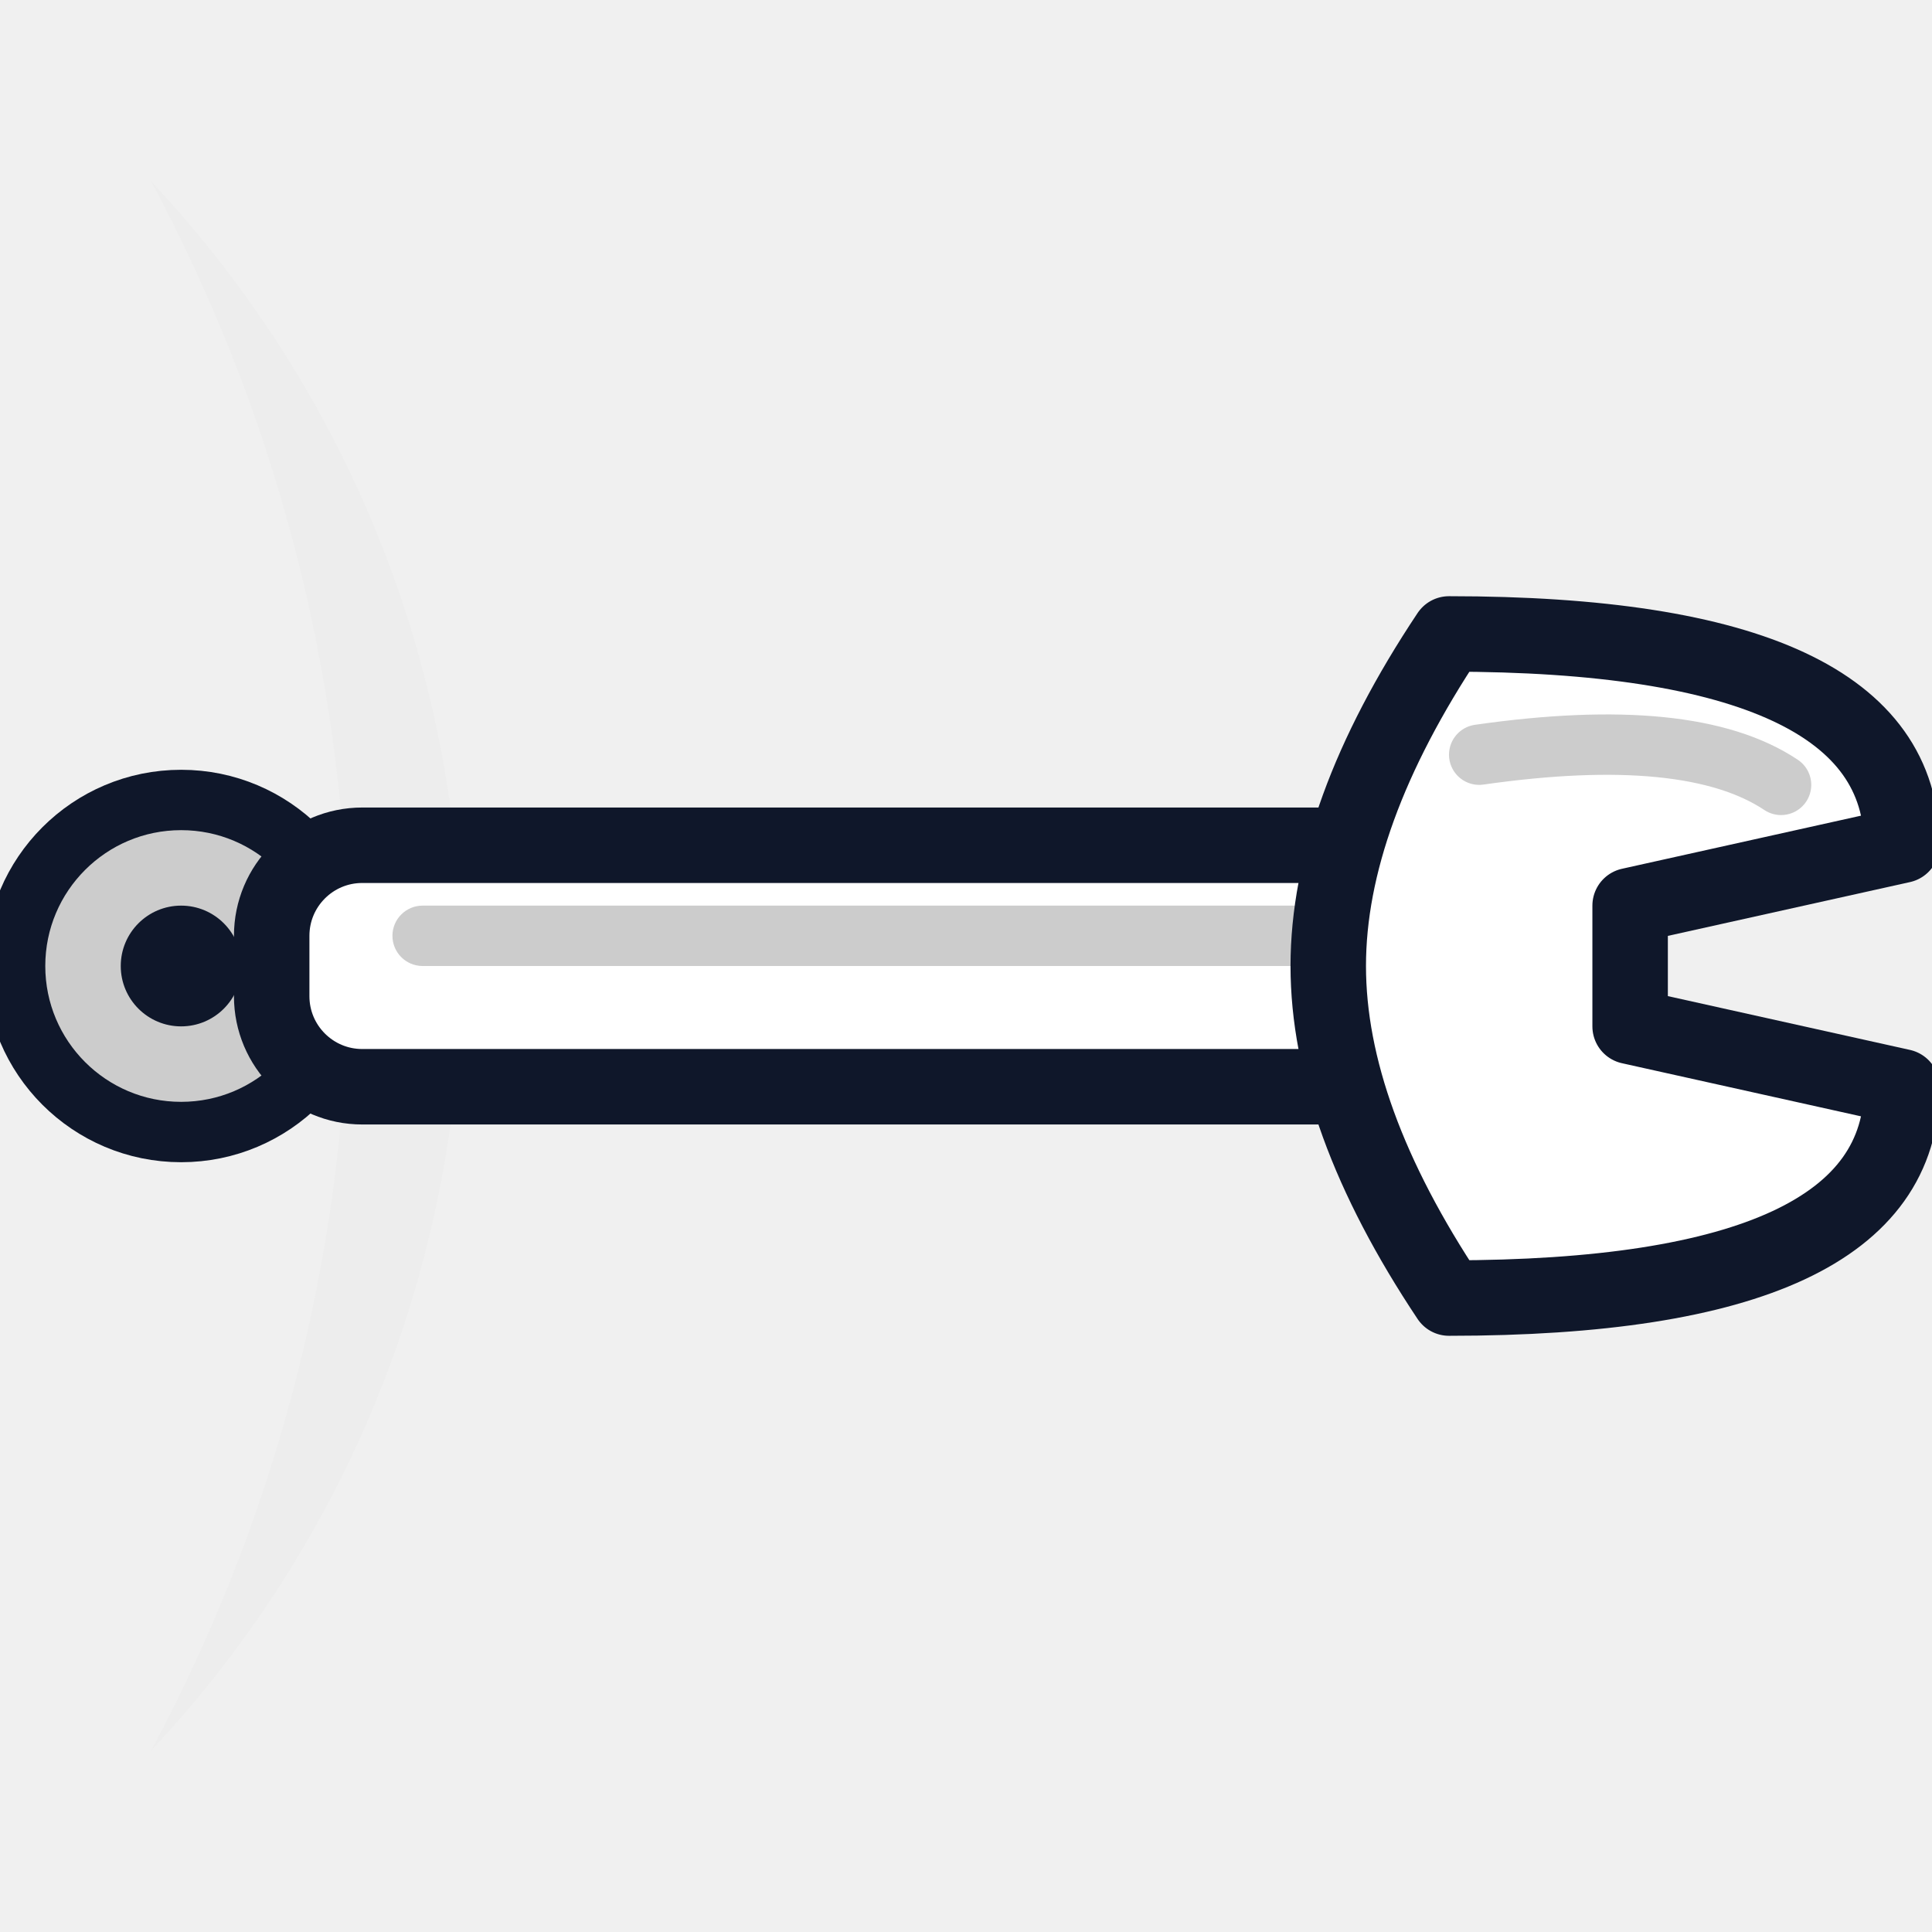
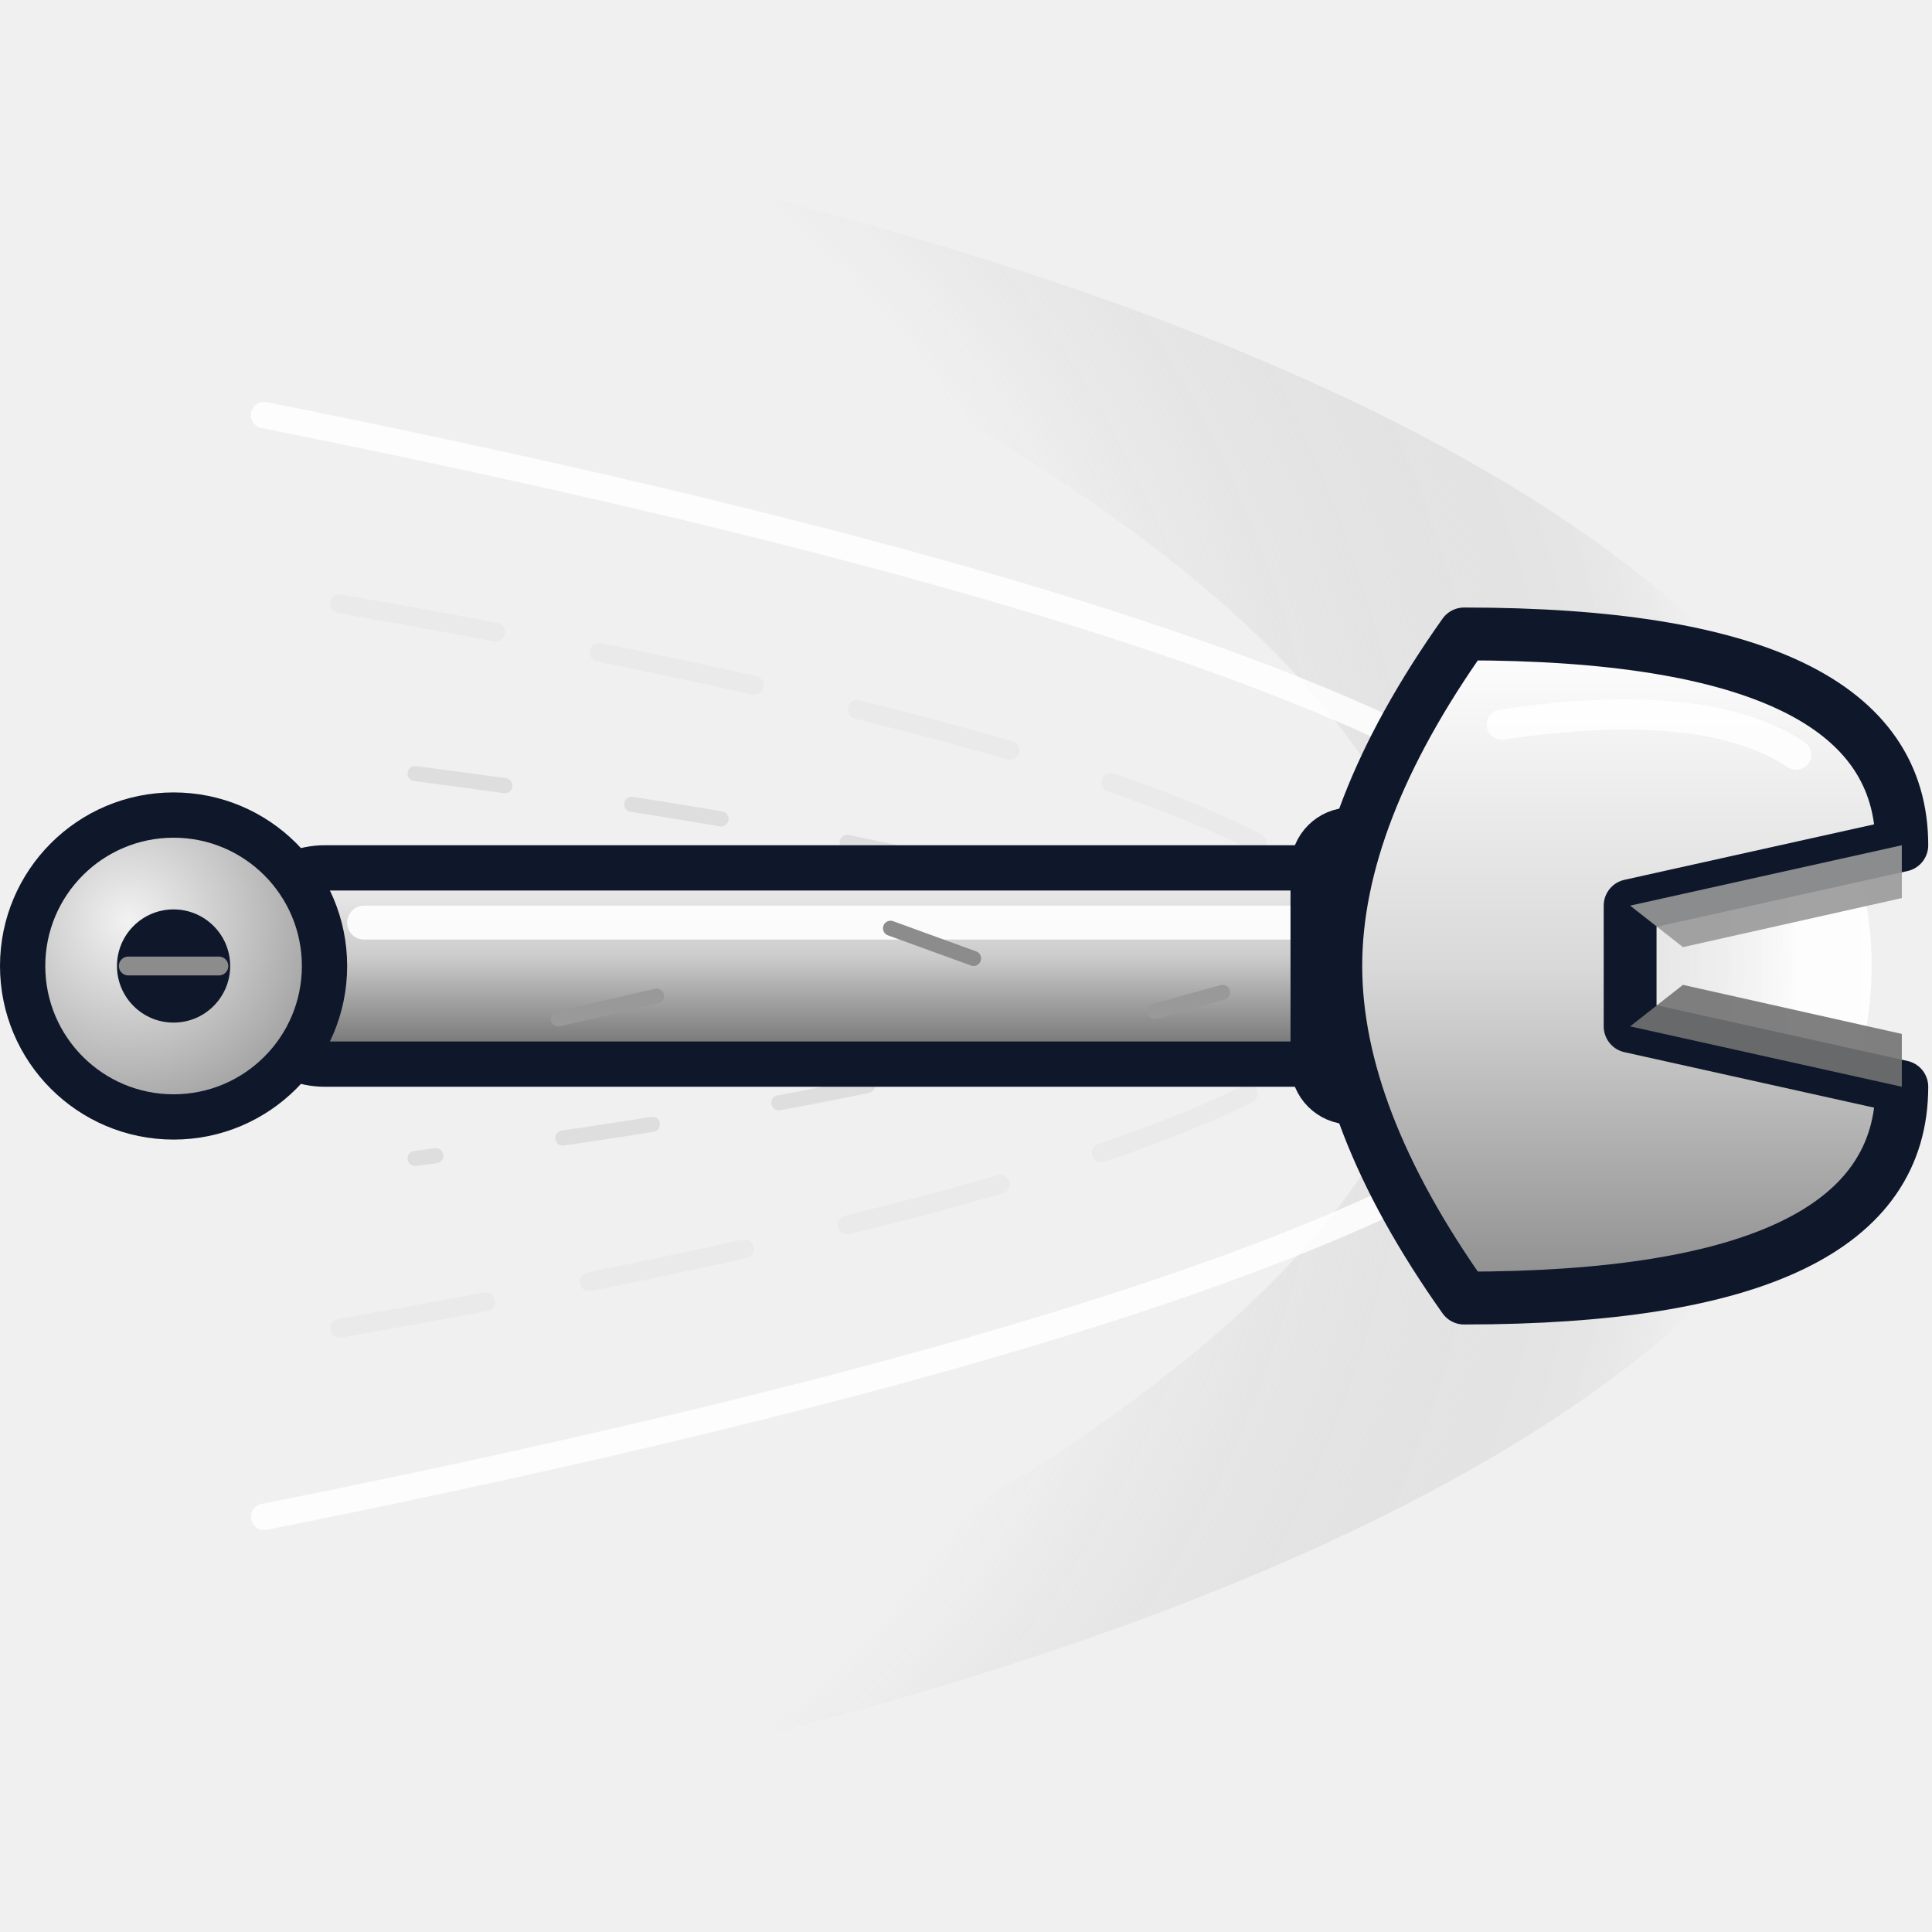
- <svg xmlns="http://www.w3.org/2000/svg" width="128" height="128" viewBox="0 0 128 128">
-   <path d="M10 12 A76 76 0 0 1 10 116 A110 110 0 0 0 10 12 Z" fill="#e6e6e6" fill-opacity="0.3" />
-   <circle cx="12" cy="64" r="11" fill="#cccccc" stroke="#0f172a" stroke-width="4" />
-   <circle cx="12" cy="64" r="4" fill="#0f172a" />
-   <rect x="18" y="56" width="82" height="16" rx="6" fill="#ffffff" stroke="#0f172a" stroke-width="5" />
-   <rect x="26" y="60" width="62" height="4" rx="2" fill="#cccccc" />
-   <path d="M96 42 Q126 42 126 56 L108 60 L108 68 L126 72 Q126 86 96 86 Q88 74 88 64 Q88 54 96 42 Z" fill="#ffffff" stroke="#0f172a" stroke-width="5" stroke-linejoin="round" />
-   <path d="M98 50 Q112 48 118 52" fill="none" stroke="#cccccc" stroke-width="4" stroke-linecap="round" />
+ <svg xmlns="http://www.w3.org/2000/svg" width="512" height="512" viewBox="0 0 512 512">
+   <defs>
+     <radialGradient id="wrench-slash" gradientUnits="userSpaceOnUse" cx="40" cy="256" r="470">
+       <stop offset="0.55" stop-color="#999999" stop-opacity="0" />
+       <stop offset="0.8" stop-color="#cccccc" stop-opacity="0.35" />
+       <stop offset="0.93" stop-color="#ffffff" stop-opacity="0.85" />
+       <stop offset="1" stop-color="#ffffff" stop-opacity="0.95" />
+     </radialGradient>
+     <linearGradient id="wrench-shaft" gradientUnits="userSpaceOnUse" x1="0" y1="230" x2="0" y2="282">
+       <stop offset="0" stop-color="#f2f2f2" />
+       <stop offset="0.45" stop-color="#cccccc" />
+       <stop offset="1" stop-color="#666666" />
+     </linearGradient>
+     <linearGradient id="wrench-jaw" gradientUnits="userSpaceOnUse" x1="0" y1="168" x2="0" y2="344">
+       <stop offset="0" stop-color="#ffffff" />
+       <stop offset="0.5" stop-color="#d9d9d9" />
+       <stop offset="1" stop-color="#8c8c8c" />
+     </linearGradient>
+     <linearGradient id="wrench-nut" gradientUnits="userSpaceOnUse" x1="0" y1="220" x2="0" y2="292">
+       <stop offset="0" stop-color="#e6e6e6" />
+       <stop offset="1" stop-color="#808080" />
+     </linearGradient>
+     <radialGradient id="wrench-pivot" cx="0.35" cy="0.35" r="0.85">
+       <stop offset="0" stop-color="#f2f2f2" />
+       <stop offset="1" stop-color="#8c8c8c" />
+     </radialGradient>
+   </defs>
+   <path d="M 36 20 C 320 60, 496 150, 496 256 C 496 362, 320 452, 36 492            C 240 430, 380 340, 380 256 C 380 172, 240 82, 36 20 Z" fill="url(#wrench-slash)" />
+   <path d="M 70 110 Q 800 256 70 402" fill="none" stroke="#ffffff" stroke-width="7" stroke-opacity="0.85" stroke-linecap="round" />
+   <path d="M 90 160 Q 640 256 90 352" fill="none" stroke="#e6e6e6" stroke-width="5" stroke-opacity="0.6" stroke-linecap="round" stroke-dasharray="42 28" />
+   <path d="M 110 205 Q 500 256 110 307" fill="none" stroke="#cccccc" stroke-width="4" stroke-opacity="0.5" stroke-linecap="round" stroke-dasharray="24 34" />
+   <rect x="66" y="230" width="316" height="52" rx="20" fill="url(#wrench-shaft)" stroke="#0f172a" stroke-width="12" />
+   <rect x="92" y="240" width="266" height="9" rx="4.5" fill="#ffffff" fill-opacity="0.9" />
+   <path d="M 148 270 l 26 -6" fill="none" stroke="#999999" stroke-width="4" stroke-linecap="round" />
+   <path d="M 236 246 l 22 8" fill="none" stroke="#8c8c8c" stroke-width="4" stroke-linecap="round" />
+   <path d="M 306 268 l 18 -5" fill="none" stroke="#999999" stroke-width="4" stroke-linecap="round" />
+   <rect x="348" y="220" width="56" height="72" rx="10" fill="url(#wrench-nut)" stroke="#0f172a" stroke-width="12" />
+   <rect x="358" y="230" width="7" height="52" rx="3.5" fill="#666666" />
+   <rect x="373" y="230" width="7" height="52" rx="3.5" fill="#666666" />
+   <rect x="388" y="230" width="7" height="52" rx="3.5" fill="#666666" />
+   <path d="M 388 168 Q 504 168 504 224 L 432 240 L 432 272 L 504 288 Q 504 344 388 344            Q 354 296 354 256 Q 354 216 388 168 Z" fill="url(#wrench-jaw)" stroke="#0f172a" stroke-width="14" stroke-linejoin="round" />
+   <path d="M 432 240 L 504 224 L 504 238 L 446 251 Z" fill="#999999" fill-opacity="0.9" />
+   <path d="M 432 272 L 504 288 L 504 274 L 446 261 Z" fill="#737373" fill-opacity="0.9" />
+   <path d="M 398 192 Q 452 184 476 200" fill="none" stroke="#ffffff" stroke-width="8" stroke-opacity="0.85" stroke-linecap="round" />
+   <circle cx="46" cy="256" r="40" fill="url(#wrench-pivot)" stroke="#0f172a" stroke-width="12" />
+   <circle cx="46" cy="256" r="15" fill="#0f172a" />
+   <path d="M 34 256 h 24" fill="none" stroke="#8c8c8c" stroke-width="5" stroke-linecap="round" />
</svg>
